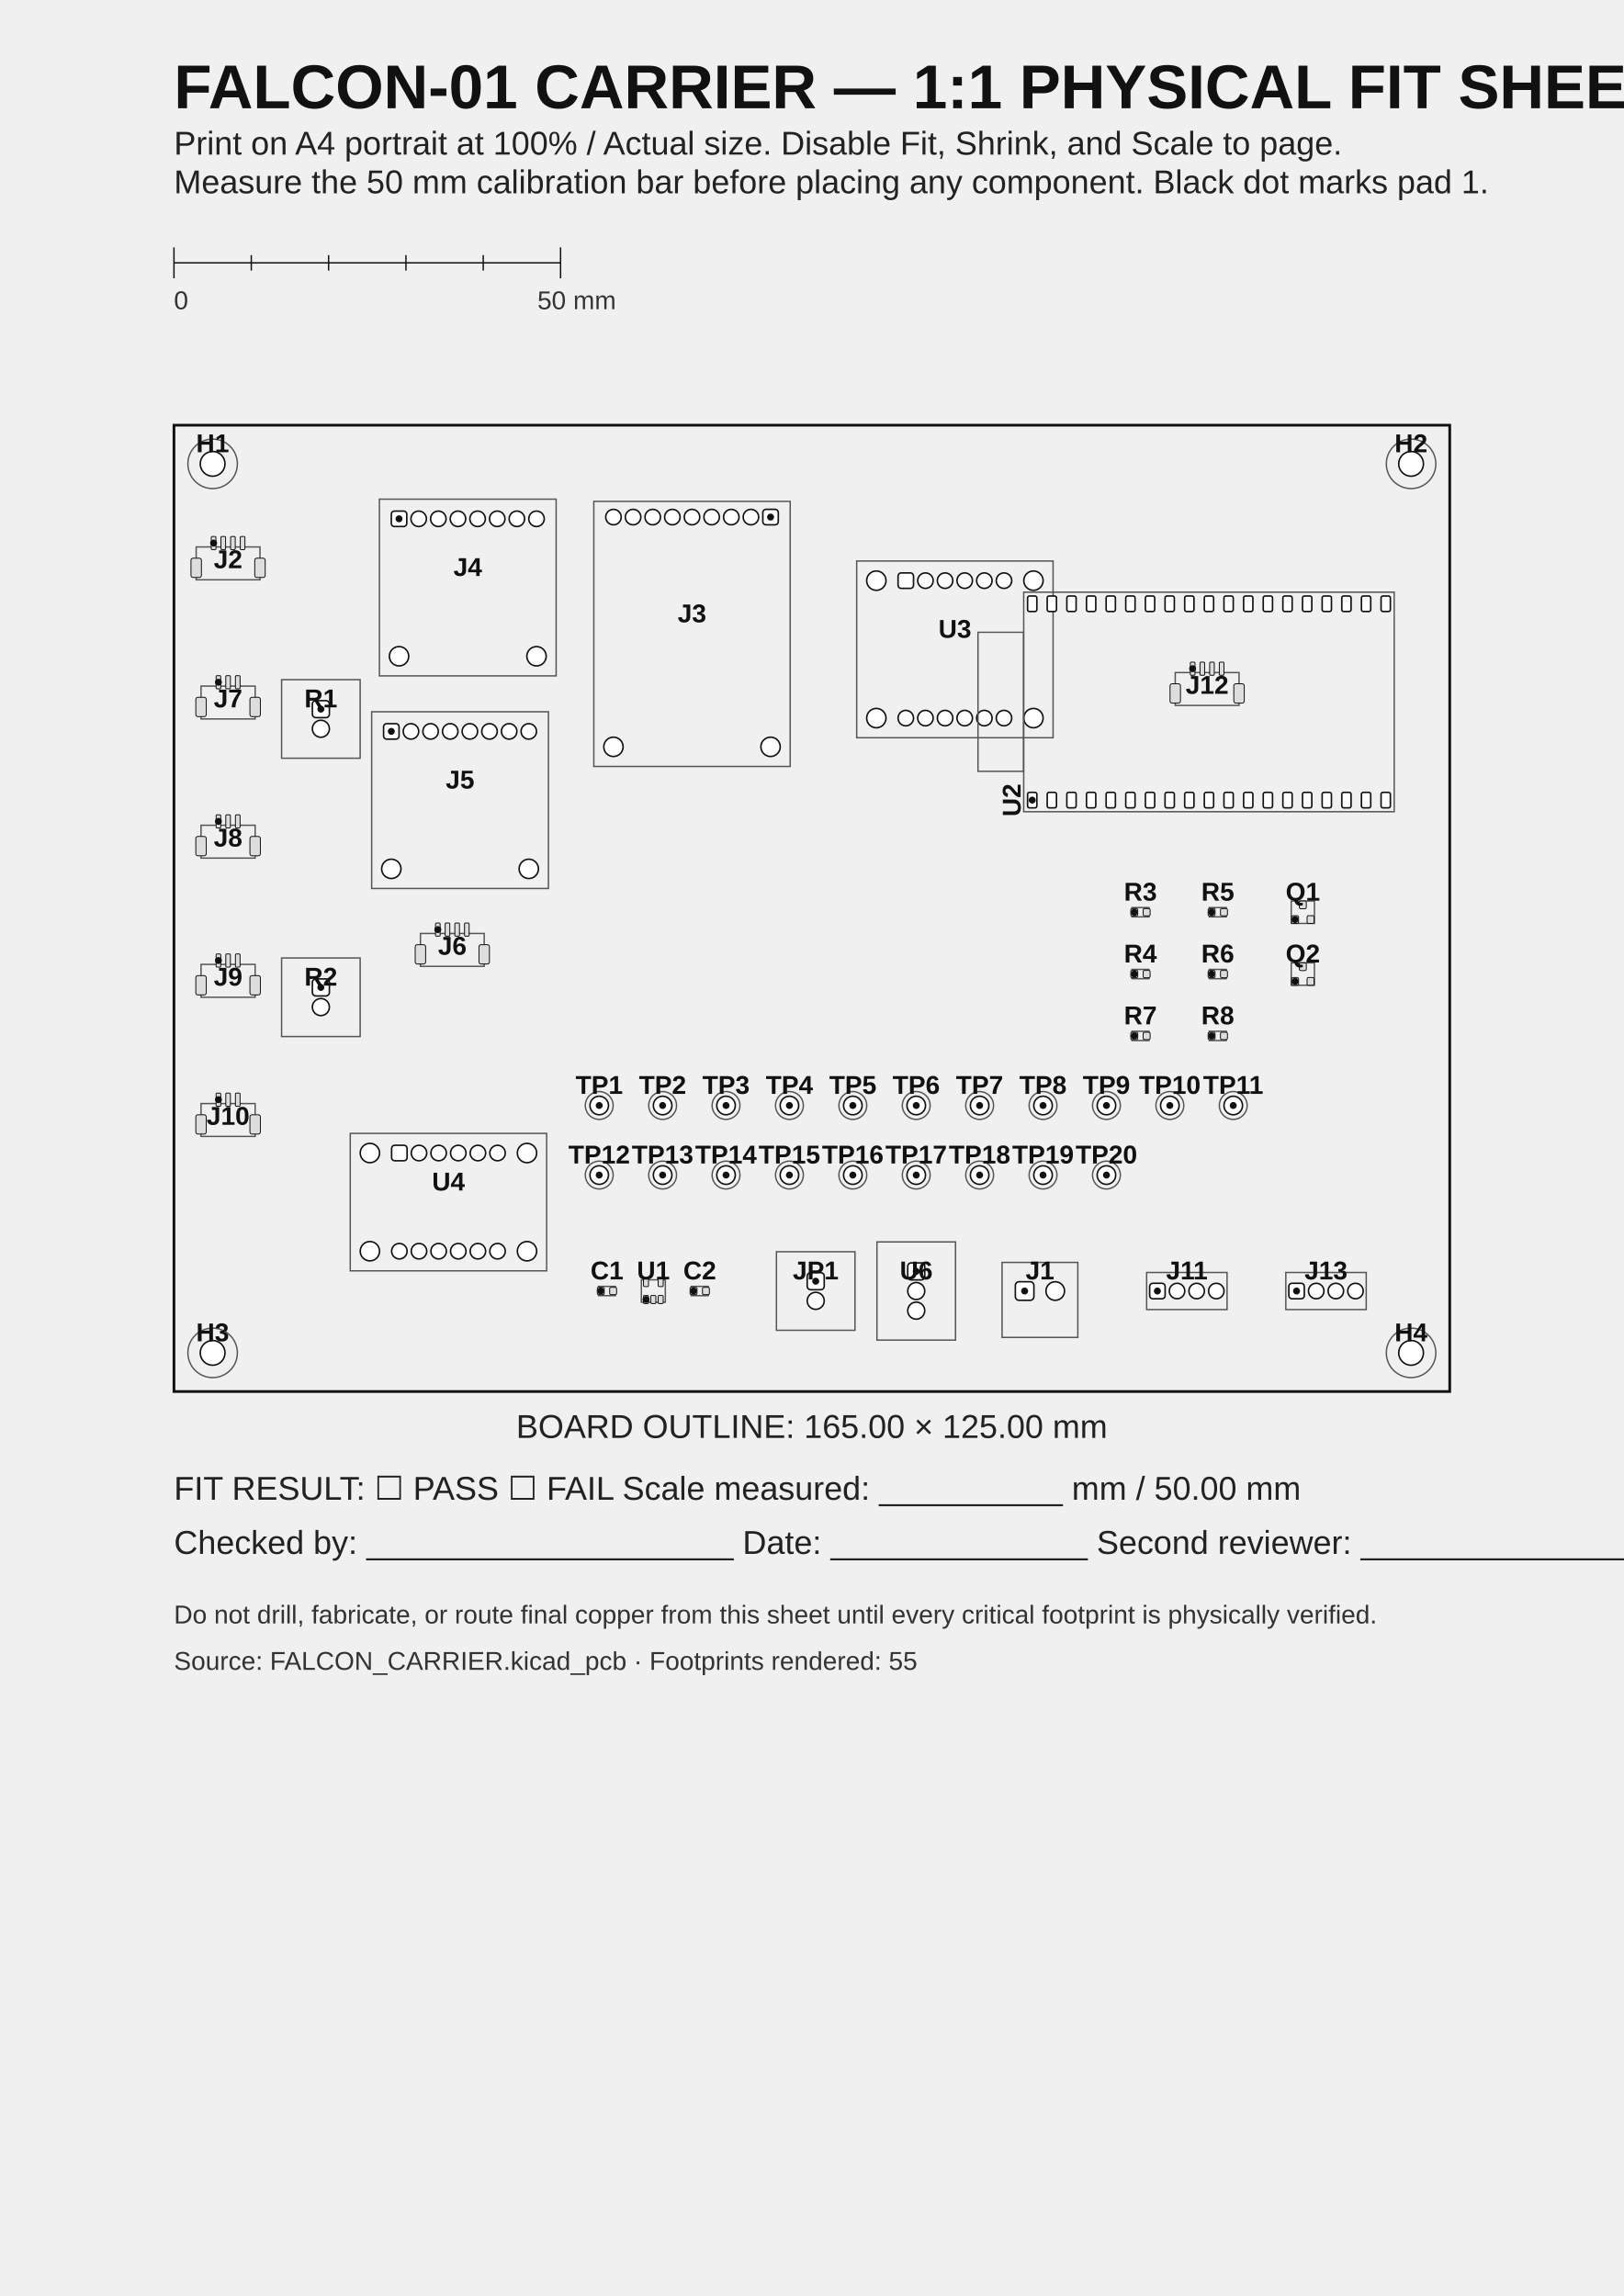
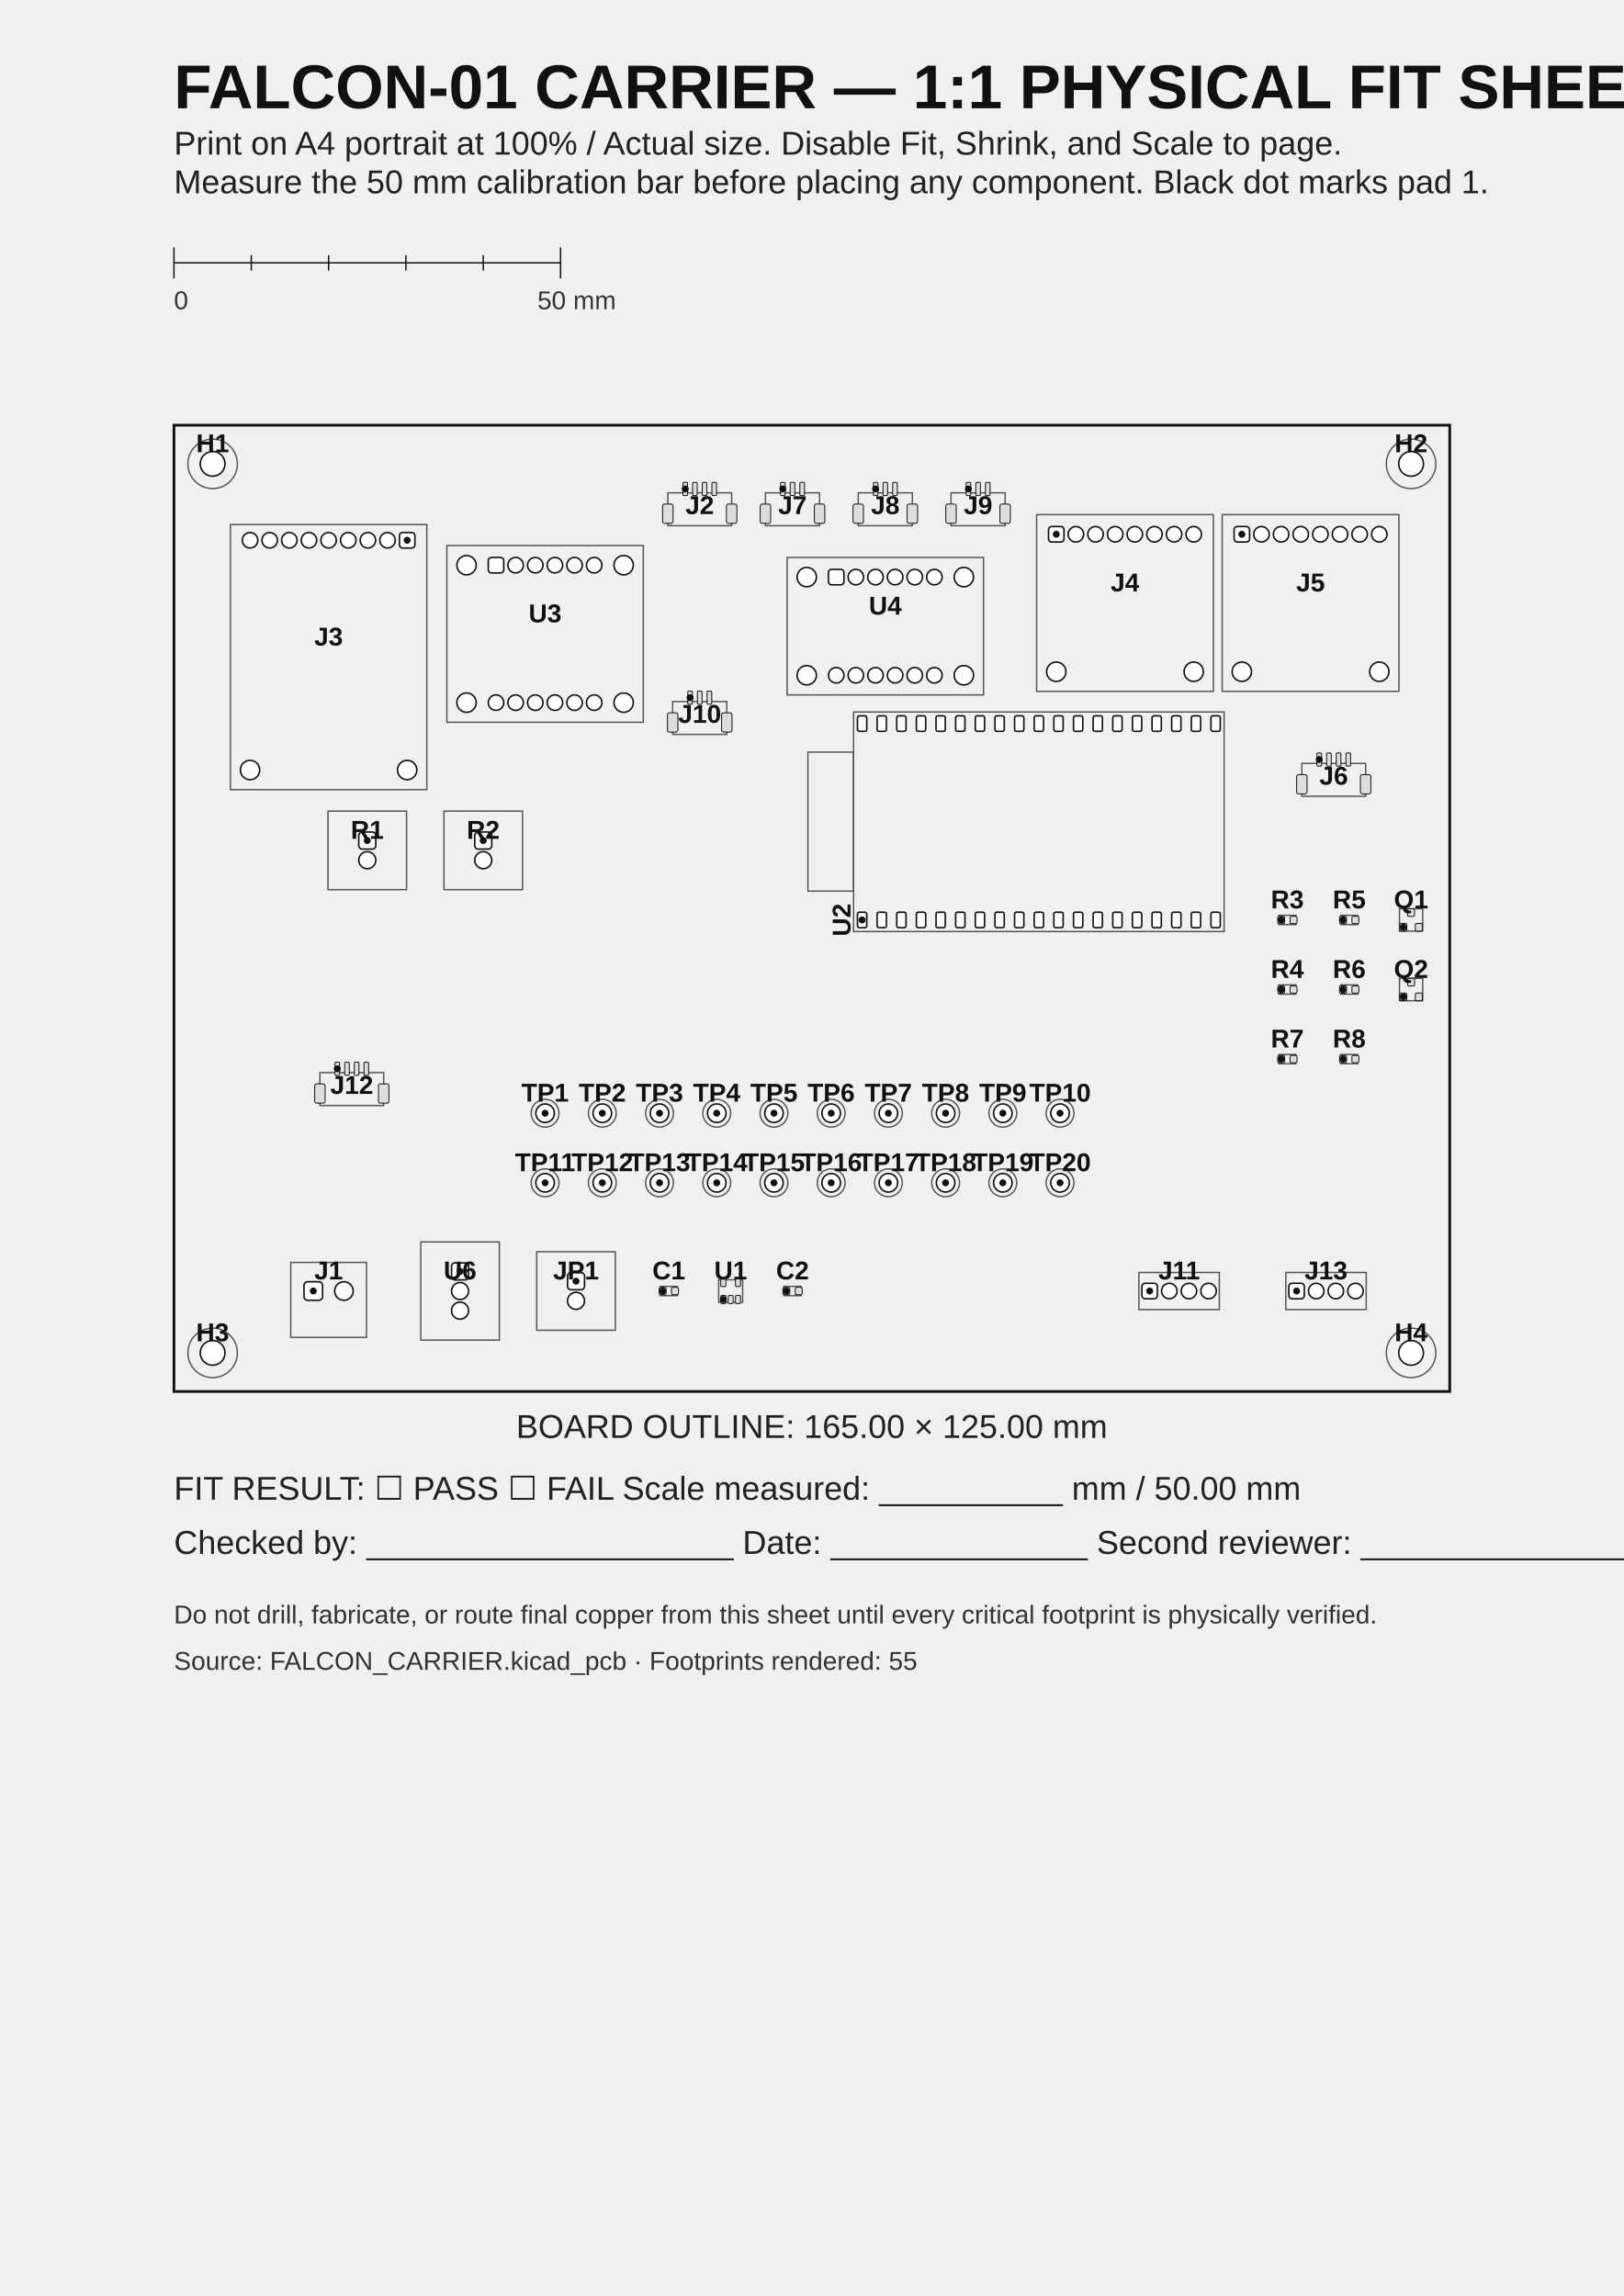
<svg xmlns="http://www.w3.org/2000/svg" width="210mm" height="297mm" viewBox="0 0 210 297">
  <style>
    .title { font-family: Arial, sans-serif; font-size: 6pt; font-weight: bold; fill: #111; }
    .note { font-family: Arial, sans-serif; font-size: 3.2pt; fill: #222; }
    .small { font-family: Arial, sans-serif; font-size: 2.5pt; fill: #333; }
    .board { fill: none; stroke: #111; stroke-width: .35; }
    .outline { fill: none; stroke: #555; stroke-width: .18; }
    .smd { fill: #ddd; stroke: #111; stroke-width: .12; }
    .hole { fill: white; stroke: #111; stroke-width: .2; }
    .pin1 { fill: #111; }
    .ref { font-family: Arial, sans-serif; font-size: 2.5pt; font-weight: bold; text-anchor: middle; fill: #111; }
    .dim { stroke: #111; stroke-width: .18; }
  </style>
  <text x="22.5" y="14" class="title">FALCON-01 CARRIER — 1:1 PHYSICAL FIT SHEET</text>
  <text x="22.5" y="20" class="note">Print on A4 portrait at 100% / Actual size. Disable Fit, Shrink, and Scale to page.</text>
  <text x="22.5" y="25" class="note">Measure the 50 mm calibration bar before placing any component. Black dot marks pad 1.</text>
  <g transform="translate(22.5 34)">
    <line x1="0" y1="0" x2="50" y2="0" class="dim" />
    <line x1="0" y1="-2" x2="0" y2="2" class="dim" />
    <line x1="10" y1="-1" x2="10" y2="1" class="dim" />
    <line x1="20" y1="-1" x2="20" y2="1" class="dim" />
    <line x1="30" y1="-1" x2="30" y2="1" class="dim" />
    <line x1="40" y1="-1" x2="40" y2="1" class="dim" />
    <line x1="50" y1="-2" x2="50" y2="2" class="dim" />
    <text x="0" y="6" class="small">0</text>
    <text x="47" y="6" class="small">50 mm</text>
  </g>
  <g transform="translate(22.5 55)">
    <rect x="0" y="0" width="165" height="125" class="board" />
-     <g transform="translate(7 92) rotate(0)">
+     <g transform="translate(68 40) rotate(0)">
      <rect x="-3.5" y="-4.25" width="7" height="4.25" class="outline" />
      <rect x="-1.55" y="-5.6" width="0.6" height="1.7" rx="0.12" class="smd" transform="rotate(0 -1.25 -4.75)" />
      <circle cx="-1.25" cy="-4.75" r="0.45" class="pin1" />
      <rect x="-0.3" y="-5.6" width="0.6" height="1.7" rx="0.12" class="smd" transform="rotate(0 0 -4.75)" />
      <rect x="0.95" y="-5.6" width="0.6" height="1.7" rx="0.12" class="smd" transform="rotate(0 1.25 -4.75)" />
      <rect x="-4.175" y="-2.8" width="1.35" height="2.5" rx="0.27" class="smd" transform="rotate(0 -3.5 -1.55)" />
      <rect x="2.825" y="-2.8" width="1.35" height="2.5" rx="0.27" class="smd" transform="rotate(0 3.5 -1.55)" />
      <text x="0" y="-1.5" class="ref">J10</text>
    </g>
-     <g transform="translate(55 97) rotate(0)">
+     <g transform="translate(55.4 98) rotate(0)">
      <circle cx="0" cy="0" r="1.8" class="outline" />
      <circle cx="0" cy="0" r="1.2" class="hole" />
      <circle cx="0" cy="0" r="0.45" class="pin1" />
      <text x="0" y="-1.5" class="ref">TP12</text>
    </g>
-     <g transform="translate(35.5 100.5) rotate(0)">
+     <g transform="translate(92 26) rotate(0)">
      <rect x="-12.7" y="-8.89" width="25.4" height="17.78" class="outline" />
      <circle cx="-10.16" cy="-6.35" r="1.25" class="hole" />
      <circle cx="-10.16" cy="6.35" r="1.25" class="hole" />
      <circle cx="10.16" cy="-6.35" r="1.25" class="hole" />
      <circle cx="10.16" cy="6.35" r="1.25" class="hole" />
      <circle cx="-6.35" cy="6.35" r="1" class="hole" />
      <circle cx="-3.81" cy="6.35" r="1" class="hole" />
      <circle cx="-1.27" cy="6.35" r="1" class="hole" />
      <circle cx="1.27" cy="6.35" r="1" class="hole" />
      <circle cx="3.81" cy="6.35" r="1" class="hole" />
      <circle cx="6.35" cy="6.35" r="1" class="hole" />
      <rect x="-7.35" y="-7.35" width="2" height="2" rx="0.4" class="hole" transform="rotate(0 -6.35 -6.35)" />
      <circle cx="-3.81" cy="-6.35" r="1" class="hole" />
      <circle cx="-1.27" cy="-6.35" r="1" class="hole" />
      <circle cx="1.27" cy="-6.35" r="1" class="hole" />
      <circle cx="3.81" cy="-6.35" r="1" class="hole" />
      <circle cx="6.35" cy="-6.35" r="1" class="hole" />
      <text x="0" y="-1.5" class="ref">U4</text>
    </g>
-     <g transform="translate(146 71) rotate(0)">
+     <g transform="translate(160 73) rotate(0)">
      <rect x="-1.5" y="-1.45" width="3" height="2.9" class="outline" />
      <rect x="-1.45" y="0.45" width="0.9" height="1" rx="0.18" class="smd" transform="rotate(0 -1 0.95)" />
      <circle cx="-1" cy="0.95" r="0.45" class="pin1" />
      <rect x="0.55" y="0.45" width="0.9" height="1" rx="0.18" class="smd" transform="rotate(0 1 0.95)" />
      <rect x="-0.45" y="-1.45" width="0.9" height="1" rx="0.18" class="smd" transform="rotate(0 0 -0.95)" />
      <text x="0" y="-1.5" class="ref">Q2</text>
    </g>
-     <g transform="translate(37 48.5) rotate(0)">
+     <g transform="translate(147 23) rotate(0)">
      <rect x="-11.43" y="-11.43" width="22.86" height="22.86" class="outline" />
      <circle cx="-8.89" cy="8.89" r="1.25" class="hole" />
      <circle cx="8.89" cy="8.89" r="1.25" class="hole" />
      <rect x="-9.89" y="-9.89" width="2" height="2" rx="0.4" class="hole" transform="rotate(0 -8.89 -8.89)" />
      <circle cx="-8.89" cy="-8.89" r="0.45" class="pin1" />
      <circle cx="-6.35" cy="-8.89" r="1" class="hole" />
      <circle cx="-3.81" cy="-8.89" r="1" class="hole" />
      <circle cx="-1.27" cy="-8.89" r="1" class="hole" />
      <circle cx="1.27" cy="-8.89" r="1" class="hole" />
      <circle cx="3.81" cy="-8.89" r="1" class="hole" />
      <circle cx="6.35" cy="-8.89" r="1" class="hole" />
      <circle cx="8.89" cy="-8.89" r="1" class="hole" />
      <text x="0" y="-1.5" class="ref">J5</text>
    </g>
-     <g transform="translate(63.2 88) rotate(0)">
+     <g transform="translate(55.4 89) rotate(0)">
      <circle cx="0" cy="0" r="1.8" class="outline" />
      <circle cx="0" cy="0" r="1.2" class="hole" />
      <circle cx="0" cy="0" r="0.45" class="pin1" />
      <text x="0" y="-1.5" class="ref">TP2</text>
    </g>
-     <g transform="translate(101 29) rotate(0)">
+     <g transform="translate(48 27) rotate(0)">
      <rect x="-12.7" y="-11.43" width="25.4" height="22.86" class="outline" />
      <circle cx="-10.16" cy="-8.89" r="1.25" class="hole" />
      <circle cx="-10.16" cy="8.89" r="1.25" class="hole" />
      <circle cx="10.16" cy="-8.89" r="1.25" class="hole" />
      <circle cx="10.16" cy="8.89" r="1.25" class="hole" />
      <rect x="-7.35" y="-9.89" width="2" height="2" rx="0.4" class="hole" transform="rotate(0 -6.35 -8.89)" />
      <circle cx="-3.81" cy="-8.89" r="1" class="hole" />
      <circle cx="-1.27" cy="-8.89" r="1" class="hole" />
      <circle cx="1.27" cy="-8.89" r="1" class="hole" />
      <circle cx="3.81" cy="-8.89" r="1" class="hole" />
      <circle cx="6.35" cy="-8.89" r="1" class="hole" />
      <circle cx="-6.35" cy="8.89" r="1" class="hole" />
      <circle cx="-3.81" cy="8.89" r="1" class="hole" />
      <circle cx="-1.27" cy="8.89" r="1" class="hole" />
      <circle cx="1.27" cy="8.89" r="1" class="hole" />
      <circle cx="3.81" cy="8.89" r="1" class="hole" />
      <circle cx="6.35" cy="8.89" r="1" class="hole" />
      <text x="0" y="-1.5" class="ref">U3</text>
    </g>
-     <g transform="translate(135 63) rotate(0)">
+     <g transform="translate(152 64) rotate(0)">
      <rect x="-1.1" y="-0.6" width="2.2" height="1.2" class="outline" />
      <rect x="-1.25" y="-0.475" width="0.9" height="0.95" rx="0.18" class="smd" transform="rotate(0 -0.8 0)" />
      <circle cx="-0.8" cy="0" r="0.45" class="pin1" />
      <rect x="0.35" y="-0.475" width="0.9" height="0.95" rx="0.18" class="smd" transform="rotate(0 0.8 0)" />
      <text x="0" y="-1.5" class="ref">R5</text>
    </g>
-     <g transform="translate(63.2 97) rotate(0)">
+     <g transform="translate(62.8 98) rotate(0)">
      <circle cx="0" cy="0" r="1.8" class="outline" />
      <circle cx="0" cy="0" r="1.2" class="hole" />
      <circle cx="0" cy="0" r="0.45" class="pin1" />
      <text x="0" y="-1.5" class="ref">TP13</text>
    </g>
-     <g transform="translate(133.625 36.25) rotate(0)">
+     <g transform="translate(23 88) rotate(0)">
      <rect x="-4.125" y="-4.25" width="8.25" height="4.25" class="outline" />
      <rect x="-2.175" y="-5.6" width="0.6" height="1.7" rx="0.12" class="smd" transform="rotate(0 -1.875 -4.75)" />
      <circle cx="-1.875" cy="-4.75" r="0.45" class="pin1" />
      <rect x="-0.925" y="-5.6" width="0.6" height="1.7" rx="0.12" class="smd" transform="rotate(0 -0.625 -4.75)" />
      <rect x="0.325" y="-5.6" width="0.6" height="1.7" rx="0.12" class="smd" transform="rotate(0 0.625 -4.75)" />
      <rect x="1.575" y="-5.6" width="0.6" height="1.7" rx="0.12" class="smd" transform="rotate(0 1.875 -4.75)" />
      <rect x="-4.8" y="-2.8" width="1.35" height="2.5" rx="0.27" class="smd" transform="rotate(0 -4.125 -1.55)" />
      <rect x="3.45" y="-2.8" width="1.35" height="2.5" rx="0.27" class="smd" transform="rotate(0 4.125 -1.55)" />
      <text x="0" y="-1.5" class="ref">J12</text>
    </g>
-     <g transform="translate(112.4 97) rotate(0)">
+     <g transform="translate(107.2 98) rotate(0)">
      <circle cx="0" cy="0" r="1.8" class="outline" />
      <circle cx="0" cy="0" r="1.2" class="hole" />
      <circle cx="0" cy="0" r="0.45" class="pin1" />
      <text x="0" y="-1.5" class="ref">TP19</text>
    </g>
-     <g transform="translate(71.4 97) rotate(0)">
+     <g transform="translate(70.2 98) rotate(0)">
      <circle cx="0" cy="0" r="1.8" class="outline" />
      <circle cx="0" cy="0" r="1.2" class="hole" />
      <circle cx="0" cy="0" r="0.45" class="pin1" />
      <text x="0" y="-1.5" class="ref">TP14</text>
    </g>
-     <g transform="translate(125 79) rotate(0)">
+     <g transform="translate(144 82) rotate(0)">
      <rect x="-1.1" y="-0.6" width="2.2" height="1.2" class="outline" />
      <rect x="-1.25" y="-0.475" width="0.9" height="0.95" rx="0.18" class="smd" transform="rotate(0 -0.8 0)" />
      <circle cx="-0.8" cy="0" r="0.45" class="pin1" />
      <rect x="0.35" y="-0.475" width="0.9" height="0.95" rx="0.18" class="smd" transform="rotate(0 0.8 0)" />
      <text x="0" y="-1.5" class="ref">R7</text>
    </g>
-     <g transform="translate(96 97) rotate(0)">
+     <g transform="translate(92.4 98) rotate(0)">
      <circle cx="0" cy="0" r="1.8" class="outline" />
      <circle cx="0" cy="0" r="1.2" class="hole" />
      <circle cx="0" cy="0" r="0.45" class="pin1" />
      <text x="0" y="-1.5" class="ref">TP17</text>
    </g>
-     <g transform="translate(104.2 97) rotate(0)">
+     <g transform="translate(99.8 98) rotate(0)">
      <circle cx="0" cy="0" r="1.8" class="outline" />
      <circle cx="0" cy="0" r="1.2" class="hole" />
      <circle cx="0" cy="0" r="0.45" class="pin1" />
      <text x="0" y="-1.5" class="ref">TP18</text>
    </g>
-     <g transform="translate(137 88) rotate(0)">
+     <g transform="translate(48 98) rotate(0)">
      <circle cx="0" cy="0" r="1.8" class="outline" />
      <circle cx="0" cy="0" r="1.2" class="hole" />
      <circle cx="0" cy="0" r="0.45" class="pin1" />
      <text x="0" y="-1.5" class="ref">TP11</text>
    </g>
    <g transform="translate(160 5) rotate(0)">
      <circle cx="0" cy="0" r="3.2" class="outline" />
      <circle cx="0" cy="0" r="1.6" class="hole" />
      <text x="0" y="-1.5" class="ref">H2</text>
    </g>
-     <g transform="translate(87.8 97) rotate(0)">
+     <g transform="translate(85 98) rotate(0)">
      <circle cx="0" cy="0" r="1.8" class="outline" />
      <circle cx="0" cy="0" r="1.2" class="hole" />
      <circle cx="0" cy="0" r="0.45" class="pin1" />
      <text x="0" y="-1.5" class="ref">TP16</text>
    </g>
-     <g transform="translate(96 88) rotate(0)">
+     <g transform="translate(85 89) rotate(0)">
      <circle cx="0" cy="0" r="1.8" class="outline" />
      <circle cx="0" cy="0" r="1.2" class="hole" />
      <circle cx="0" cy="0" r="0.45" class="pin1" />
      <text x="0" y="-1.5" class="ref">TP6</text>
    </g>
-     <g transform="translate(55 88) rotate(0)">
+     <g transform="translate(48 89) rotate(0)">
      <circle cx="0" cy="0" r="1.8" class="outline" />
      <circle cx="0" cy="0" r="1.2" class="hole" />
      <circle cx="0" cy="0" r="0.45" class="pin1" />
      <text x="0" y="-1.5" class="ref">TP1</text>
    </g>
-     <g transform="translate(7 56) rotate(0)">
+     <g transform="translate(92 13) rotate(0)">
      <rect x="-3.5" y="-4.25" width="7" height="4.25" class="outline" />
      <rect x="-1.55" y="-5.6" width="0.6" height="1.7" rx="0.12" class="smd" transform="rotate(0 -1.25 -4.75)" />
      <circle cx="-1.25" cy="-4.75" r="0.45" class="pin1" />
      <rect x="-0.3" y="-5.6" width="0.6" height="1.7" rx="0.12" class="smd" transform="rotate(0 0 -4.75)" />
      <rect x="0.95" y="-5.6" width="0.6" height="1.7" rx="0.12" class="smd" transform="rotate(0 1.25 -4.75)" />
      <rect x="-4.175" y="-2.8" width="1.35" height="2.5" rx="0.27" class="smd" transform="rotate(0 -3.5 -1.55)" />
      <rect x="2.825" y="-2.8" width="1.35" height="2.5" rx="0.27" class="smd" transform="rotate(0 3.5 -1.55)" />
      <text x="0" y="-1.5" class="ref">J8</text>
    </g>
-     <g transform="translate(79.6 97) rotate(0)">
+     <g transform="translate(77.6 98) rotate(0)">
      <circle cx="0" cy="0" r="1.8" class="outline" />
      <circle cx="0" cy="0" r="1.2" class="hole" />
      <circle cx="0" cy="0" r="0.45" class="pin1" />
      <text x="0" y="-1.5" class="ref">TP15</text>
    </g>
-     <g transform="translate(68 112) rotate(0)">
+     <g transform="translate(80 112) rotate(0)">
      <rect x="-1.1" y="-0.6" width="2.2" height="1.2" class="outline" />
      <rect x="-1.25" y="-0.475" width="0.9" height="0.95" rx="0.18" class="smd" transform="rotate(0 -0.8 0)" />
      <circle cx="-0.8" cy="0" r="0.45" class="pin1" />
      <rect x="0.35" y="-0.475" width="0.9" height="0.95" rx="0.18" class="smd" transform="rotate(0 0.8 0)" />
      <text x="0" y="-1.5" class="ref">C2</text>
    </g>
    <g transform="translate(160 120) rotate(0)">
      <circle cx="0" cy="0" r="3.2" class="outline" />
      <circle cx="0" cy="0" r="1.6" class="hole" />
      <text x="0" y="-1.5" class="ref">H4</text>
    </g>
-     <g transform="translate(111 48.5) rotate(-90)">
+     <g transform="translate(89 64) rotate(-90)">
      <rect x="3.73" y="-7.01" width="17.98" height="5.89" class="outline" />
      <rect x="-1.5" y="-1.1" width="28.4" height="47.92" class="outline" />
      <rect x="-0.6" y="-1" width="1.2" height="2" rx="0.24" class="hole" transform="rotate(270 0 0)" />
      <circle cx="0" cy="0" r="0.45" class="pin1" />
      <rect x="-0.6" y="1.54" width="1.2" height="2" rx="0.24" class="hole" transform="rotate(270 0 2.54)" />
      <rect x="-0.6" y="4.08" width="1.2" height="2" rx="0.24" class="hole" transform="rotate(270 0 5.08)" />
      <rect x="-0.6" y="6.62" width="1.2" height="2" rx="0.24" class="hole" transform="rotate(270 0 7.62)" />
      <rect x="-0.6" y="9.16" width="1.2" height="2" rx="0.24" class="hole" transform="rotate(270 0 10.16)" />
      <rect x="-0.6" y="11.7" width="1.2" height="2" rx="0.24" class="hole" transform="rotate(270 0 12.7)" />
      <rect x="-0.6" y="14.24" width="1.2" height="2" rx="0.24" class="hole" transform="rotate(270 0 15.24)" />
      <rect x="-0.6" y="16.78" width="1.2" height="2" rx="0.24" class="hole" transform="rotate(270 0 17.78)" />
      <rect x="-0.6" y="19.32" width="1.2" height="2" rx="0.24" class="hole" transform="rotate(270 0 20.32)" />
      <rect x="-0.6" y="21.86" width="1.2" height="2" rx="0.24" class="hole" transform="rotate(270 0 22.86)" />
      <rect x="-0.6" y="24.4" width="1.2" height="2" rx="0.24" class="hole" transform="rotate(270 0 25.4)" />
      <rect x="-0.6" y="26.94" width="1.2" height="2" rx="0.24" class="hole" transform="rotate(270 0 27.94)" />
      <rect x="-0.6" y="29.48" width="1.2" height="2" rx="0.24" class="hole" transform="rotate(270 0 30.48)" />
      <rect x="-0.6" y="32.02" width="1.2" height="2" rx="0.24" class="hole" transform="rotate(270 0 33.02)" />
      <rect x="-0.6" y="34.56" width="1.2" height="2" rx="0.24" class="hole" transform="rotate(270 0 35.56)" />
      <rect x="-0.6" y="37.1" width="1.2" height="2" rx="0.24" class="hole" transform="rotate(270 0 38.1)" />
      <rect x="-0.6" y="39.64" width="1.2" height="2" rx="0.24" class="hole" transform="rotate(270 0 40.64)" />
      <rect x="-0.6" y="42.18" width="1.2" height="2" rx="0.24" class="hole" transform="rotate(270 0 43.18)" />
      <rect x="-0.6" y="44.72" width="1.2" height="2" rx="0.24" class="hole" transform="rotate(270 0 45.72)" />
      <rect x="24.8" y="44.72" width="1.2" height="2" rx="0.24" class="hole" transform="rotate(270 25.4 45.72)" />
      <rect x="24.8" y="42.18" width="1.2" height="2" rx="0.24" class="hole" transform="rotate(270 25.4 43.18)" />
      <rect x="24.8" y="39.64" width="1.2" height="2" rx="0.24" class="hole" transform="rotate(270 25.4 40.64)" />
      <rect x="24.8" y="37.1" width="1.2" height="2" rx="0.24" class="hole" transform="rotate(270 25.4 38.1)" />
      <rect x="24.8" y="34.56" width="1.2" height="2" rx="0.24" class="hole" transform="rotate(270 25.4 35.56)" />
      <rect x="24.8" y="32.02" width="1.2" height="2" rx="0.24" class="hole" transform="rotate(270 25.4 33.02)" />
      <rect x="24.8" y="29.48" width="1.2" height="2" rx="0.24" class="hole" transform="rotate(270 25.4 30.48)" />
      <rect x="24.8" y="26.94" width="1.2" height="2" rx="0.24" class="hole" transform="rotate(270 25.4 27.94)" />
      <rect x="24.8" y="24.4" width="1.2" height="2" rx="0.24" class="hole" transform="rotate(270 25.4 25.4)" />
      <rect x="24.8" y="21.86" width="1.2" height="2" rx="0.24" class="hole" transform="rotate(270 25.4 22.86)" />
      <rect x="24.8" y="19.32" width="1.2" height="2" rx="0.24" class="hole" transform="rotate(270 25.4 20.32)" />
      <rect x="24.8" y="16.78" width="1.2" height="2" rx="0.24" class="hole" transform="rotate(270 25.4 17.78)" />
      <rect x="24.8" y="14.24" width="1.2" height="2" rx="0.24" class="hole" transform="rotate(270 25.4 15.24)" />
      <rect x="24.8" y="11.7" width="1.2" height="2" rx="0.24" class="hole" transform="rotate(270 25.4 12.7)" />
      <rect x="24.8" y="9.16" width="1.2" height="2" rx="0.24" class="hole" transform="rotate(270 25.4 10.16)" />
      <rect x="24.8" y="6.62" width="1.2" height="2" rx="0.24" class="hole" transform="rotate(270 25.4 7.62)" />
      <rect x="24.8" y="4.08" width="1.2" height="2" rx="0.24" class="hole" transform="rotate(270 25.4 5.08)" />
      <rect x="24.8" y="1.54" width="1.2" height="2" rx="0.24" class="hole" transform="rotate(270 25.4 2.54)" />
      <rect x="24.8" y="-1" width="1.2" height="2" rx="0.24" class="hole" transform="rotate(270 25.4 0)" />
      <text x="0" y="-1.5" class="ref">U2</text>
    </g>
-     <g transform="translate(131 112) rotate(0)">
+     <g transform="translate(130 112) rotate(0)">
      <rect x="-5.2" y="-2.4" width="10.4" height="4.8" class="outline" />
      <rect x="-4.81" y="-1" width="2" height="2" rx="0.4" class="hole" transform="rotate(0 -3.81 0)" />
      <circle cx="-3.81" cy="0" r="0.45" class="pin1" />
      <circle cx="-1.27" cy="0" r="1" class="hole" />
      <circle cx="1.27" cy="0" r="1" class="hole" />
      <circle cx="3.81" cy="0" r="1" class="hole" />
      <text x="0" y="-1.5" class="ref">J11</text>
    </g>
-     <g transform="translate(36 70) rotate(0)">
+     <g transform="translate(150 48) rotate(0)">
      <rect x="-4.125" y="-4.25" width="8.25" height="4.25" class="outline" />
      <rect x="-2.175" y="-5.6" width="0.6" height="1.7" rx="0.12" class="smd" transform="rotate(0 -1.875 -4.75)" />
      <circle cx="-1.875" cy="-4.75" r="0.45" class="pin1" />
      <rect x="-0.925" y="-5.6" width="0.6" height="1.7" rx="0.12" class="smd" transform="rotate(0 -0.625 -4.75)" />
      <rect x="0.325" y="-5.6" width="0.6" height="1.7" rx="0.12" class="smd" transform="rotate(0 0.625 -4.75)" />
      <rect x="1.575" y="-5.6" width="0.6" height="1.7" rx="0.12" class="smd" transform="rotate(0 1.875 -4.75)" />
      <rect x="-4.8" y="-2.8" width="1.35" height="2.5" rx="0.27" class="smd" transform="rotate(0 -4.125 -1.55)" />
      <rect x="3.45" y="-2.8" width="1.35" height="2.5" rx="0.27" class="smd" transform="rotate(0 4.125 -1.55)" />
      <text x="0" y="-1.5" class="ref">J6</text>
    </g>
-     <g transform="translate(112.4 88) rotate(0)">
+     <g transform="translate(99.8 89) rotate(0)">
      <circle cx="0" cy="0" r="1.8" class="outline" />
      <circle cx="0" cy="0" r="1.2" class="hole" />
      <circle cx="0" cy="0" r="0.45" class="pin1" />
      <text x="0" y="-1.5" class="ref">TP8</text>
    </g>
    <g transform="translate(149 112) rotate(0)">
      <rect x="-5.2" y="-2.4" width="10.4" height="4.8" class="outline" />
      <rect x="-4.81" y="-1" width="2" height="2" rx="0.4" class="hole" transform="rotate(0 -3.81 0)" />
      <circle cx="-3.81" cy="0" r="0.45" class="pin1" />
      <circle cx="-1.27" cy="0" r="1" class="hole" />
      <circle cx="1.27" cy="0" r="1" class="hole" />
      <circle cx="3.81" cy="0" r="1" class="hole" />
      <text x="0" y="-1.5" class="ref">J13</text>
    </g>
-     <g transform="translate(128.8 88) rotate(0)">
+     <g transform="translate(114.6 89) rotate(0)">
      <circle cx="0" cy="0" r="1.8" class="outline" />
      <circle cx="0" cy="0" r="1.2" class="hole" />
      <circle cx="0" cy="0" r="0.45" class="pin1" />
      <text x="0" y="-1.5" class="ref">TP10</text>
    </g>
    <g transform="translate(5 5) rotate(0)">
      <circle cx="0" cy="0" r="3.2" class="outline" />
      <circle cx="0" cy="0" r="1.6" class="hole" />
      <text x="0" y="-1.5" class="ref">H1</text>
    </g>
-     <g transform="translate(19 38) rotate(0)">
+     <g transform="translate(25 55) rotate(0)">
      <rect x="-5.08" y="-5.08" width="10.16" height="10.16" class="outline" />
      <rect x="-1.1" y="-2.37" width="2.2" height="2.2" rx="0.44" class="hole" transform="rotate(0 0 -1.27)" />
      <circle cx="0" cy="-1.27" r="0.45" class="pin1" />
      <circle cx="0" cy="1.27" r="1.1" class="hole" />
      <text x="0" y="-1.5" class="ref">R1</text>
    </g>
-     <g transform="translate(7 74) rotate(0)">
+     <g transform="translate(104 13) rotate(0)">
      <rect x="-3.5" y="-4.25" width="7" height="4.25" class="outline" />
      <rect x="-1.55" y="-5.6" width="0.6" height="1.7" rx="0.12" class="smd" transform="rotate(0 -1.25 -4.75)" />
      <circle cx="-1.25" cy="-4.75" r="0.45" class="pin1" />
      <rect x="-0.3" y="-5.6" width="0.6" height="1.7" rx="0.12" class="smd" transform="rotate(0 0 -4.75)" />
      <rect x="0.95" y="-5.6" width="0.6" height="1.7" rx="0.12" class="smd" transform="rotate(0 1.25 -4.75)" />
      <rect x="-4.175" y="-2.8" width="1.35" height="2.5" rx="0.27" class="smd" transform="rotate(0 -3.5 -1.55)" />
      <rect x="2.825" y="-2.8" width="1.35" height="2.5" rx="0.27" class="smd" transform="rotate(0 3.5 -1.55)" />
      <text x="0" y="-1.5" class="ref">J9</text>
    </g>
-     <g transform="translate(104.2 88) rotate(0)">
+     <g transform="translate(92.4 89) rotate(0)">
      <circle cx="0" cy="0" r="1.8" class="outline" />
      <circle cx="0" cy="0" r="1.2" class="hole" />
      <circle cx="0" cy="0" r="0.45" class="pin1" />
      <text x="0" y="-1.5" class="ref">TP7</text>
    </g>
-     <g transform="translate(125 63) rotate(0)">
+     <g transform="translate(144 64) rotate(0)">
      <rect x="-1.1" y="-0.6" width="2.2" height="1.2" class="outline" />
      <rect x="-1.25" y="-0.475" width="0.9" height="0.95" rx="0.18" class="smd" transform="rotate(0 -0.8 0)" />
      <circle cx="-0.8" cy="0" r="0.45" class="pin1" />
      <rect x="0.35" y="-0.475" width="0.9" height="0.95" rx="0.18" class="smd" transform="rotate(0 0.8 0)" />
      <text x="0" y="-1.5" class="ref">R3</text>
    </g>
-     <g transform="translate(67 27) rotate(0)">
+     <g transform="translate(20 30) rotate(0)">
      <rect x="-12.7" y="-17.145" width="25.4" height="34.29" class="outline" />
      <circle cx="-10.16" cy="14.605" r="1.25" class="hole" />
      <circle cx="10.16" cy="14.605" r="1.25" class="hole" />
      <rect x="9.16" y="-16.113" width="2" height="2" rx="0.4" class="hole" transform="rotate(0 10.16 -15.113)" />
      <circle cx="10.16" cy="-15.113" r="0.45" class="pin1" />
      <circle cx="7.62" cy="-15.113" r="1" class="hole" />
      <circle cx="5.08" cy="-15.113" r="1" class="hole" />
      <circle cx="2.54" cy="-15.113" r="1" class="hole" />
      <circle cx="0" cy="-15.113" r="1" class="hole" />
      <circle cx="-2.54" cy="-15.113" r="1" class="hole" />
      <circle cx="-5.08" cy="-15.113" r="1" class="hole" />
      <circle cx="-7.62" cy="-15.113" r="1" class="hole" />
      <circle cx="-10.16" cy="-15.113" r="1" class="hole" />
      <text x="0" y="-1.5" class="ref">J3</text>
    </g>
-     <g transform="translate(125 71) rotate(0)">
+     <g transform="translate(144 73) rotate(0)">
      <rect x="-1.1" y="-0.6" width="2.2" height="1.2" class="outline" />
      <rect x="-1.25" y="-0.475" width="0.9" height="0.95" rx="0.18" class="smd" transform="rotate(0 -0.8 0)" />
      <circle cx="-0.8" cy="0" r="0.45" class="pin1" />
      <rect x="0.35" y="-0.475" width="0.9" height="0.95" rx="0.18" class="smd" transform="rotate(0 0.8 0)" />
      <text x="0" y="-1.5" class="ref">R4</text>
    </g>
-     <g transform="translate(56 112) rotate(0)">
+     <g transform="translate(64 112) rotate(0)">
      <rect x="-1.1" y="-0.6" width="2.2" height="1.2" class="outline" />
      <rect x="-1.25" y="-0.475" width="0.9" height="0.95" rx="0.18" class="smd" transform="rotate(0 -0.8 0)" />
      <circle cx="-0.8" cy="0" r="0.45" class="pin1" />
      <rect x="0.35" y="-0.475" width="0.9" height="0.95" rx="0.18" class="smd" transform="rotate(0 0.8 0)" />
      <text x="0" y="-1.5" class="ref">C1</text>
    </g>
-     <g transform="translate(112 112) rotate(0)">
+     <g transform="translate(20 112) rotate(0)">
      <rect x="-4.9" y="-3.7" width="9.8" height="9.7" class="outline" />
      <rect x="-3.18" y="-1.2" width="2.4" height="2.4" rx="0.48" class="hole" transform="rotate(0 -1.98 0)" />
      <circle cx="-1.98" cy="0" r="0.45" class="pin1" />
      <circle cx="1.98" cy="0" r="1.2" class="hole" />
      <text x="0" y="-1.5" class="ref">J1</text>
    </g>
-     <g transform="translate(120.6 97) rotate(0)">
+     <g transform="translate(114.6 98) rotate(0)">
      <circle cx="0" cy="0" r="1.8" class="outline" />
      <circle cx="0" cy="0" r="1.2" class="hole" />
      <circle cx="0" cy="0" r="0.45" class="pin1" />
      <text x="0" y="-1.5" class="ref">TP20</text>
    </g>
-     <g transform="translate(120.6 88) rotate(0)">
+     <g transform="translate(107.2 89) rotate(0)">
      <circle cx="0" cy="0" r="1.8" class="outline" />
      <circle cx="0" cy="0" r="1.2" class="hole" />
      <circle cx="0" cy="0" r="0.45" class="pin1" />
      <text x="0" y="-1.5" class="ref">TP9</text>
    </g>
-     <g transform="translate(38 21) rotate(0)">
+     <g transform="translate(123 23) rotate(0)">
      <rect x="-11.43" y="-11.43" width="22.86" height="22.86" class="outline" />
      <circle cx="-8.89" cy="8.89" r="1.25" class="hole" />
      <circle cx="8.89" cy="8.89" r="1.25" class="hole" />
      <rect x="-9.89" y="-9.89" width="2" height="2" rx="0.4" class="hole" transform="rotate(0 -8.89 -8.89)" />
      <circle cx="-8.89" cy="-8.89" r="0.45" class="pin1" />
      <circle cx="-6.35" cy="-8.89" r="1" class="hole" />
      <circle cx="-3.81" cy="-8.89" r="1" class="hole" />
      <circle cx="-1.27" cy="-8.89" r="1" class="hole" />
      <circle cx="1.27" cy="-8.89" r="1" class="hole" />
      <circle cx="3.81" cy="-8.89" r="1" class="hole" />
      <circle cx="6.35" cy="-8.89" r="1" class="hole" />
      <circle cx="8.89" cy="-8.89" r="1" class="hole" />
      <text x="0" y="-1.5" class="ref">J4</text>
    </g>
-     <g transform="translate(19 74) rotate(0)">
+     <g transform="translate(40 55) rotate(0)">
      <rect x="-5.08" y="-5.08" width="10.16" height="10.16" class="outline" />
      <rect x="-1.1" y="-2.37" width="2.2" height="2.2" rx="0.44" class="hole" transform="rotate(0 0 -1.27)" />
      <circle cx="0" cy="-1.27" r="0.45" class="pin1" />
      <circle cx="0" cy="1.27" r="1.1" class="hole" />
      <text x="0" y="-1.5" class="ref">R2</text>
    </g>
-     <g transform="translate(71.4 88) rotate(0)">
+     <g transform="translate(62.8 89) rotate(0)">
      <circle cx="0" cy="0" r="1.8" class="outline" />
      <circle cx="0" cy="0" r="1.2" class="hole" />
      <circle cx="0" cy="0" r="0.45" class="pin1" />
      <text x="0" y="-1.5" class="ref">TP3</text>
    </g>
-     <g transform="translate(87.8 88) rotate(0)">
+     <g transform="translate(77.6 89) rotate(0)">
      <circle cx="0" cy="0" r="1.8" class="outline" />
      <circle cx="0" cy="0" r="1.2" class="hole" />
      <circle cx="0" cy="0" r="0.45" class="pin1" />
      <text x="0" y="-1.5" class="ref">TP5</text>
    </g>
    <g transform="translate(5 120) rotate(0)">
      <circle cx="0" cy="0" r="3.2" class="outline" />
      <circle cx="0" cy="0" r="1.6" class="hole" />
      <text x="0" y="-1.5" class="ref">H3</text>
    </g>
-     <g transform="translate(135 79) rotate(0)">
+     <g transform="translate(152 82) rotate(0)">
      <rect x="-1.1" y="-0.6" width="2.2" height="1.2" class="outline" />
      <rect x="-1.25" y="-0.475" width="0.9" height="0.95" rx="0.18" class="smd" transform="rotate(0 -0.8 0)" />
      <circle cx="-0.8" cy="0" r="0.45" class="pin1" />
      <rect x="0.35" y="-0.475" width="0.9" height="0.95" rx="0.18" class="smd" transform="rotate(0 0.8 0)" />
      <text x="0" y="-1.5" class="ref">R8</text>
    </g>
-     <g transform="translate(7 20) rotate(0)">
+     <g transform="translate(68 13) rotate(0)">
      <rect x="-4.125" y="-4.25" width="8.25" height="4.25" class="outline" />
      <rect x="-2.175" y="-5.6" width="0.6" height="1.7" rx="0.12" class="smd" transform="rotate(0 -1.875 -4.75)" />
      <circle cx="-1.875" cy="-4.75" r="0.45" class="pin1" />
      <rect x="-0.925" y="-5.6" width="0.6" height="1.7" rx="0.12" class="smd" transform="rotate(0 -0.625 -4.75)" />
      <rect x="0.325" y="-5.6" width="0.6" height="1.7" rx="0.12" class="smd" transform="rotate(0 0.625 -4.75)" />
      <rect x="1.575" y="-5.6" width="0.6" height="1.7" rx="0.12" class="smd" transform="rotate(0 1.875 -4.75)" />
      <rect x="-4.8" y="-2.8" width="1.35" height="2.5" rx="0.27" class="smd" transform="rotate(0 -4.125 -1.55)" />
      <rect x="3.45" y="-2.8" width="1.35" height="2.5" rx="0.27" class="smd" transform="rotate(0 4.125 -1.55)" />
      <text x="0" y="-1.5" class="ref">J2</text>
    </g>
-     <g transform="translate(146 63) rotate(0)">
+     <g transform="translate(160 64) rotate(0)">
      <rect x="-1.5" y="-1.45" width="3" height="2.9" class="outline" />
      <rect x="-1.45" y="0.45" width="0.9" height="1" rx="0.18" class="smd" transform="rotate(0 -1 0.95)" />
      <circle cx="-1" cy="0.95" r="0.45" class="pin1" />
      <rect x="0.55" y="0.45" width="0.9" height="1" rx="0.18" class="smd" transform="rotate(0 1 0.95)" />
      <rect x="-0.45" y="-1.45" width="0.9" height="1" rx="0.18" class="smd" transform="rotate(0 0 -0.95)" />
      <text x="0" y="-1.5" class="ref">Q1</text>
    </g>
-     <g transform="translate(96 112) rotate(0)">
+     <g transform="translate(37 112) rotate(0)">
      <rect x="-5.08" y="-6.35" width="10.16" height="12.7" class="outline" />
      <rect x="-1.1" y="-3.64" width="2.2" height="2.2" rx="0.44" class="hole" transform="rotate(0 0 -2.54)" />
      <circle cx="0" cy="-2.54" r="0.45" class="pin1" />
      <circle cx="0" cy="0" r="1.1" class="hole" />
      <circle cx="0" cy="2.54" r="1.1" class="hole" />
      <text x="0" y="-1.5" class="ref">U6</text>
    </g>
-     <g transform="translate(135 71) rotate(0)">
+     <g transform="translate(152 73) rotate(0)">
      <rect x="-1.1" y="-0.6" width="2.2" height="1.2" class="outline" />
      <rect x="-1.25" y="-0.475" width="0.9" height="0.95" rx="0.18" class="smd" transform="rotate(0 -0.8 0)" />
      <circle cx="-0.8" cy="0" r="0.45" class="pin1" />
      <rect x="0.35" y="-0.475" width="0.9" height="0.95" rx="0.18" class="smd" transform="rotate(0 0.8 0)" />
      <text x="0" y="-1.5" class="ref">R6</text>
    </g>
-     <g transform="translate(62 112) rotate(0)">
+     <g transform="translate(72 112) rotate(0)">
      <rect x="-1.55" y="-1.45" width="3.1" height="2.9" class="outline" />
      <rect x="-1.275" y="0.575" width="0.65" height="1.05" rx="0.13" class="smd" transform="rotate(0 -0.95 1.1)" />
      <circle cx="-0.95" cy="1.1" r="0.45" class="pin1" />
      <rect x="-0.325" y="0.575" width="0.65" height="1.05" rx="0.13" class="smd" transform="rotate(0 0 1.1)" />
      <rect x="0.625" y="0.575" width="0.65" height="1.05" rx="0.13" class="smd" transform="rotate(0 0.95 1.1)" />
      <rect x="0.625" y="-1.625" width="0.65" height="1.05" rx="0.13" class="smd" transform="rotate(0 0.95 -1.1)" />
      <rect x="-1.275" y="-1.625" width="0.65" height="1.05" rx="0.13" class="smd" transform="rotate(0 -0.95 -1.1)" />
      <text x="0" y="-1.5" class="ref">U1</text>
    </g>
-     <g transform="translate(7 38) rotate(0)">
+     <g transform="translate(80 13) rotate(0)">
      <rect x="-3.5" y="-4.25" width="7" height="4.25" class="outline" />
      <rect x="-1.55" y="-5.6" width="0.6" height="1.7" rx="0.12" class="smd" transform="rotate(0 -1.25 -4.75)" />
      <circle cx="-1.25" cy="-4.75" r="0.45" class="pin1" />
      <rect x="-0.3" y="-5.6" width="0.6" height="1.7" rx="0.12" class="smd" transform="rotate(0 0 -4.75)" />
      <rect x="0.95" y="-5.6" width="0.6" height="1.7" rx="0.12" class="smd" transform="rotate(0 1.25 -4.75)" />
      <rect x="-4.175" y="-2.8" width="1.35" height="2.5" rx="0.27" class="smd" transform="rotate(0 -3.5 -1.55)" />
      <rect x="2.825" y="-2.8" width="1.35" height="2.5" rx="0.27" class="smd" transform="rotate(0 3.5 -1.55)" />
      <text x="0" y="-1.5" class="ref">J7</text>
    </g>
-     <g transform="translate(79.6 88) rotate(0)">
+     <g transform="translate(70.2 89) rotate(0)">
      <circle cx="0" cy="0" r="1.8" class="outline" />
      <circle cx="0" cy="0" r="1.2" class="hole" />
      <circle cx="0" cy="0" r="0.45" class="pin1" />
      <text x="0" y="-1.5" class="ref">TP4</text>
    </g>
-     <g transform="translate(83 112) rotate(0)">
+     <g transform="translate(52 112) rotate(0)">
      <rect x="-5.08" y="-5.08" width="10.16" height="10.16" class="outline" />
      <rect x="-1.1" y="-2.37" width="2.2" height="2.2" rx="0.44" class="hole" transform="rotate(0 0 -1.27)" />
      <circle cx="0" cy="-1.27" r="0.45" class="pin1" />
      <circle cx="0" cy="1.27" r="1.1" class="hole" />
      <text x="0" y="-1.5" class="ref">JP1</text>
    </g>
    <text x="82.5" y="131" class="note" text-anchor="middle">BOARD OUTLINE: 165.00 × 125.00 mm</text>
  </g>
  <text x="22.5" y="194" class="note">FIT RESULT: ☐ PASS  ☐ FAIL     Scale measured: __________ mm / 50.00 mm</text>
  <text x="22.5" y="201" class="note">Checked by: ____________________  Date: ______________  Second reviewer: ____________________</text>
  <text x="22.5" y="210" class="small">Do not drill, fabricate, or route final copper from this sheet until every critical footprint is physically verified.</text>
  <text x="22.5" y="216" class="small">Source: FALCON_CARRIER.kicad_pcb · Footprints rendered: 55</text>
</svg>
